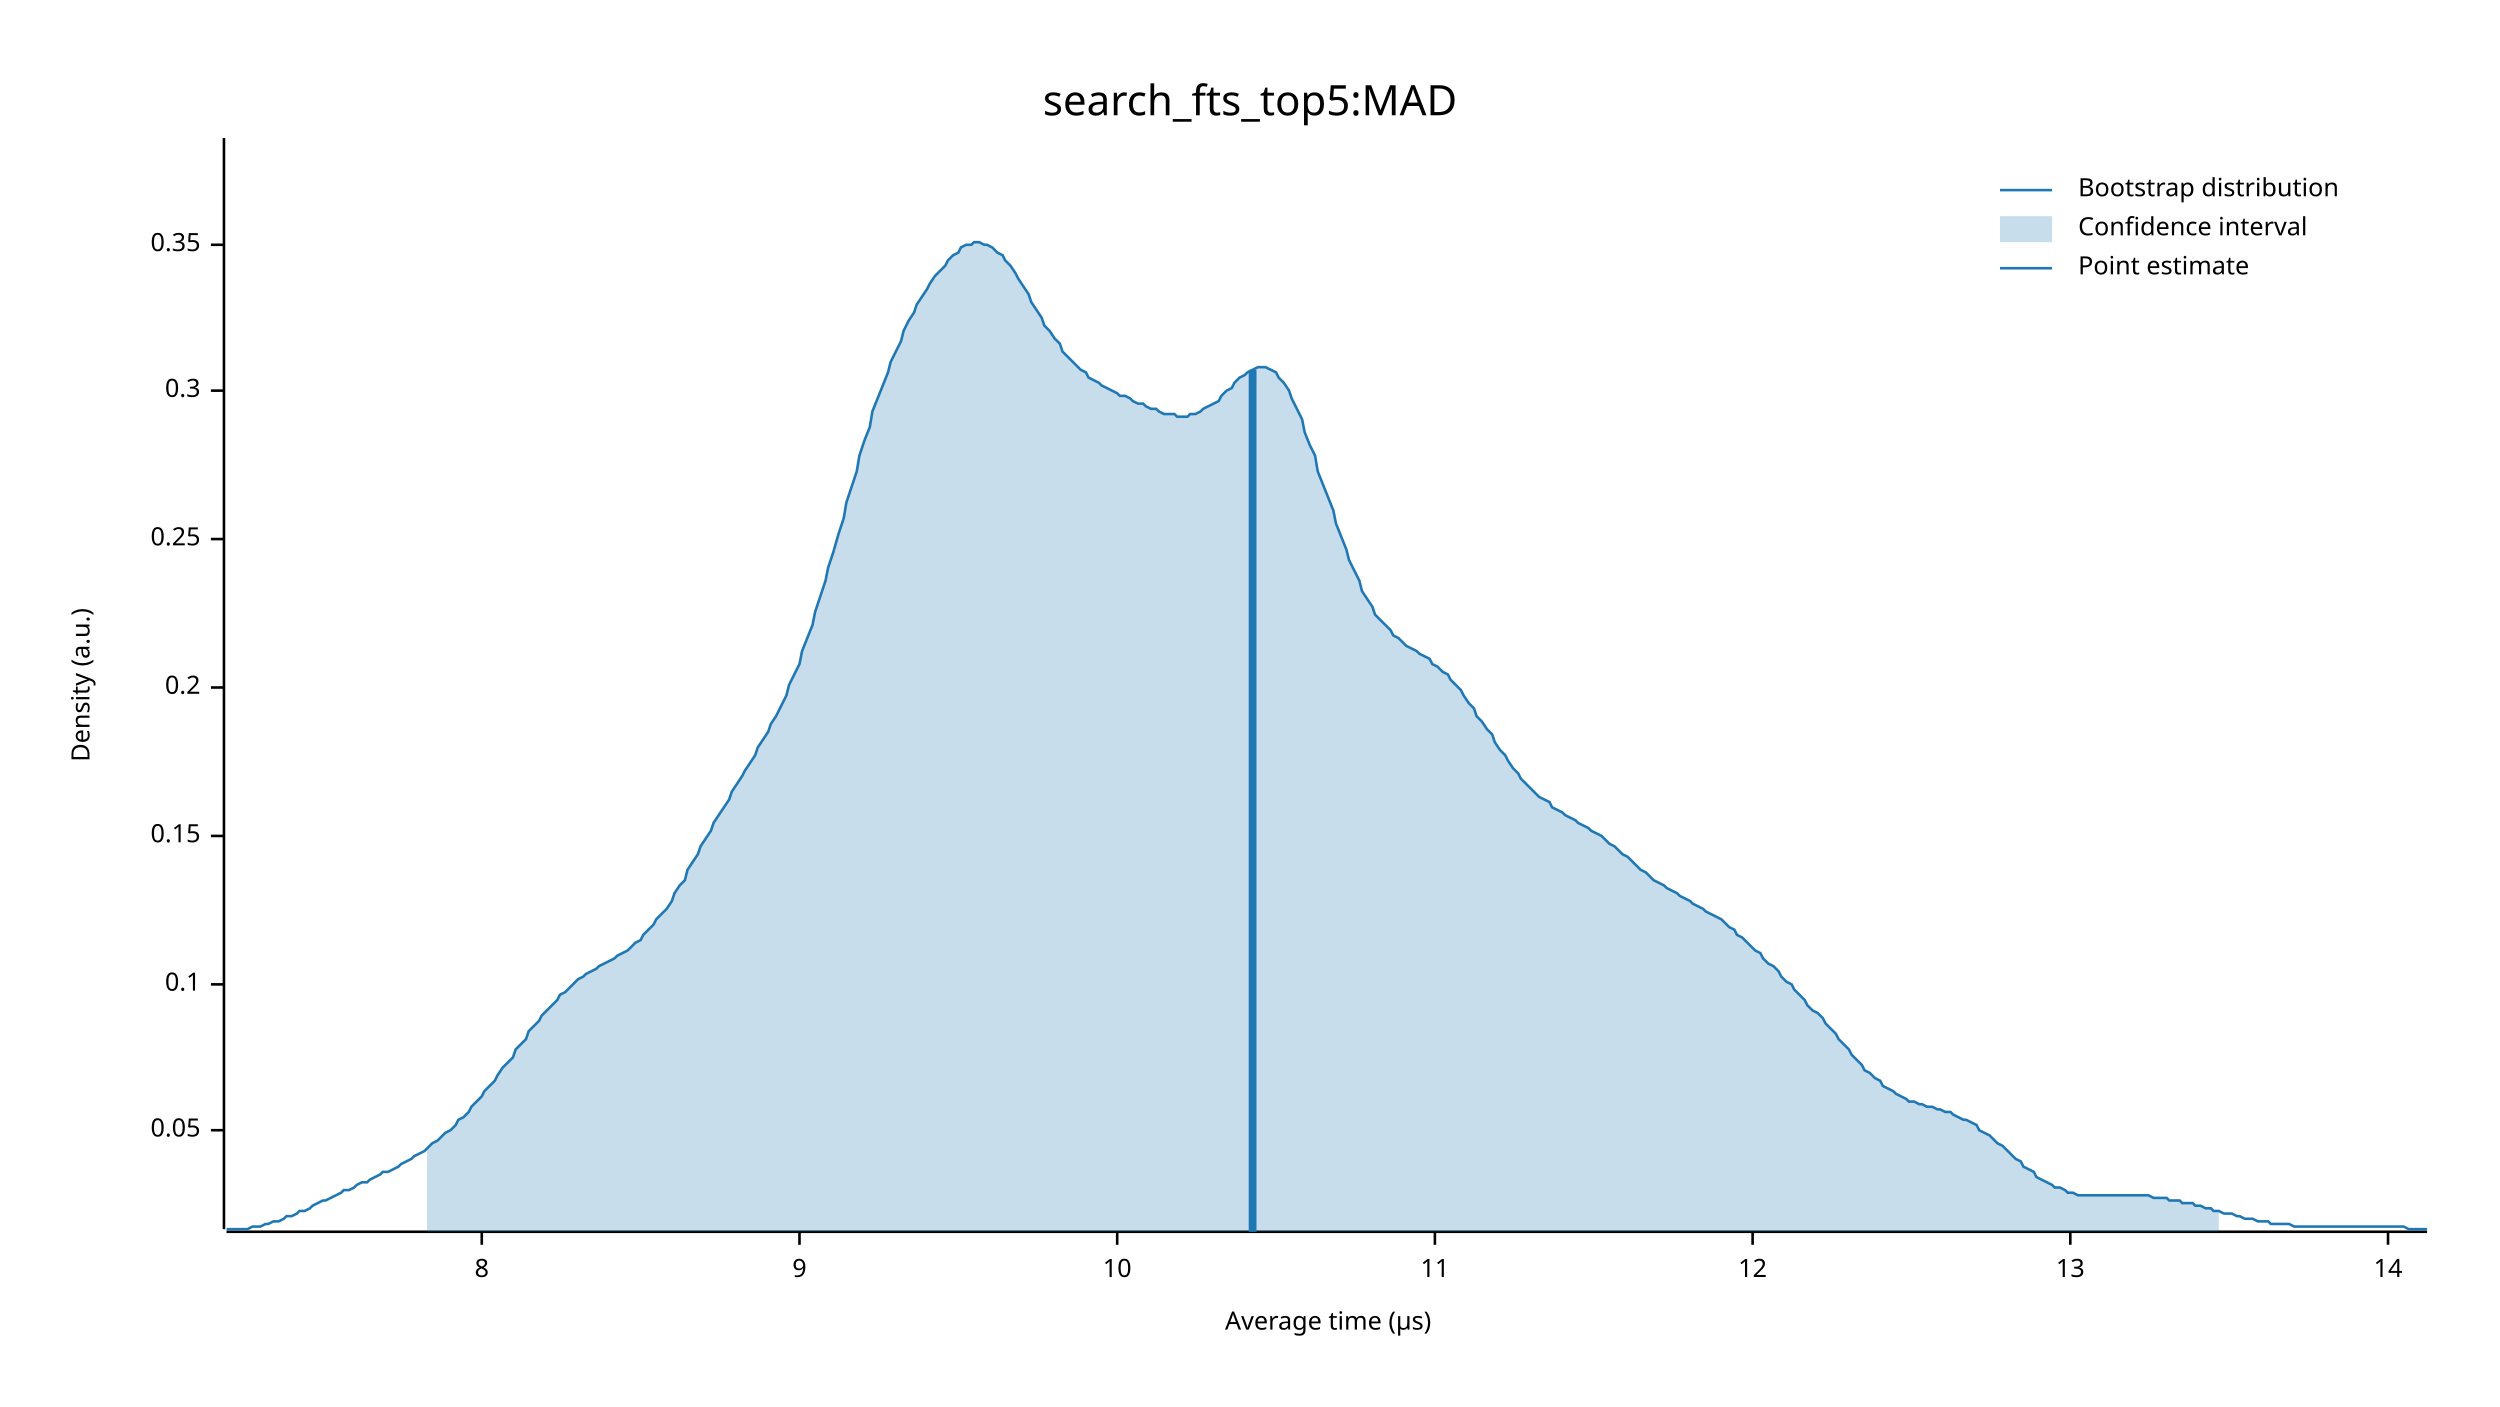
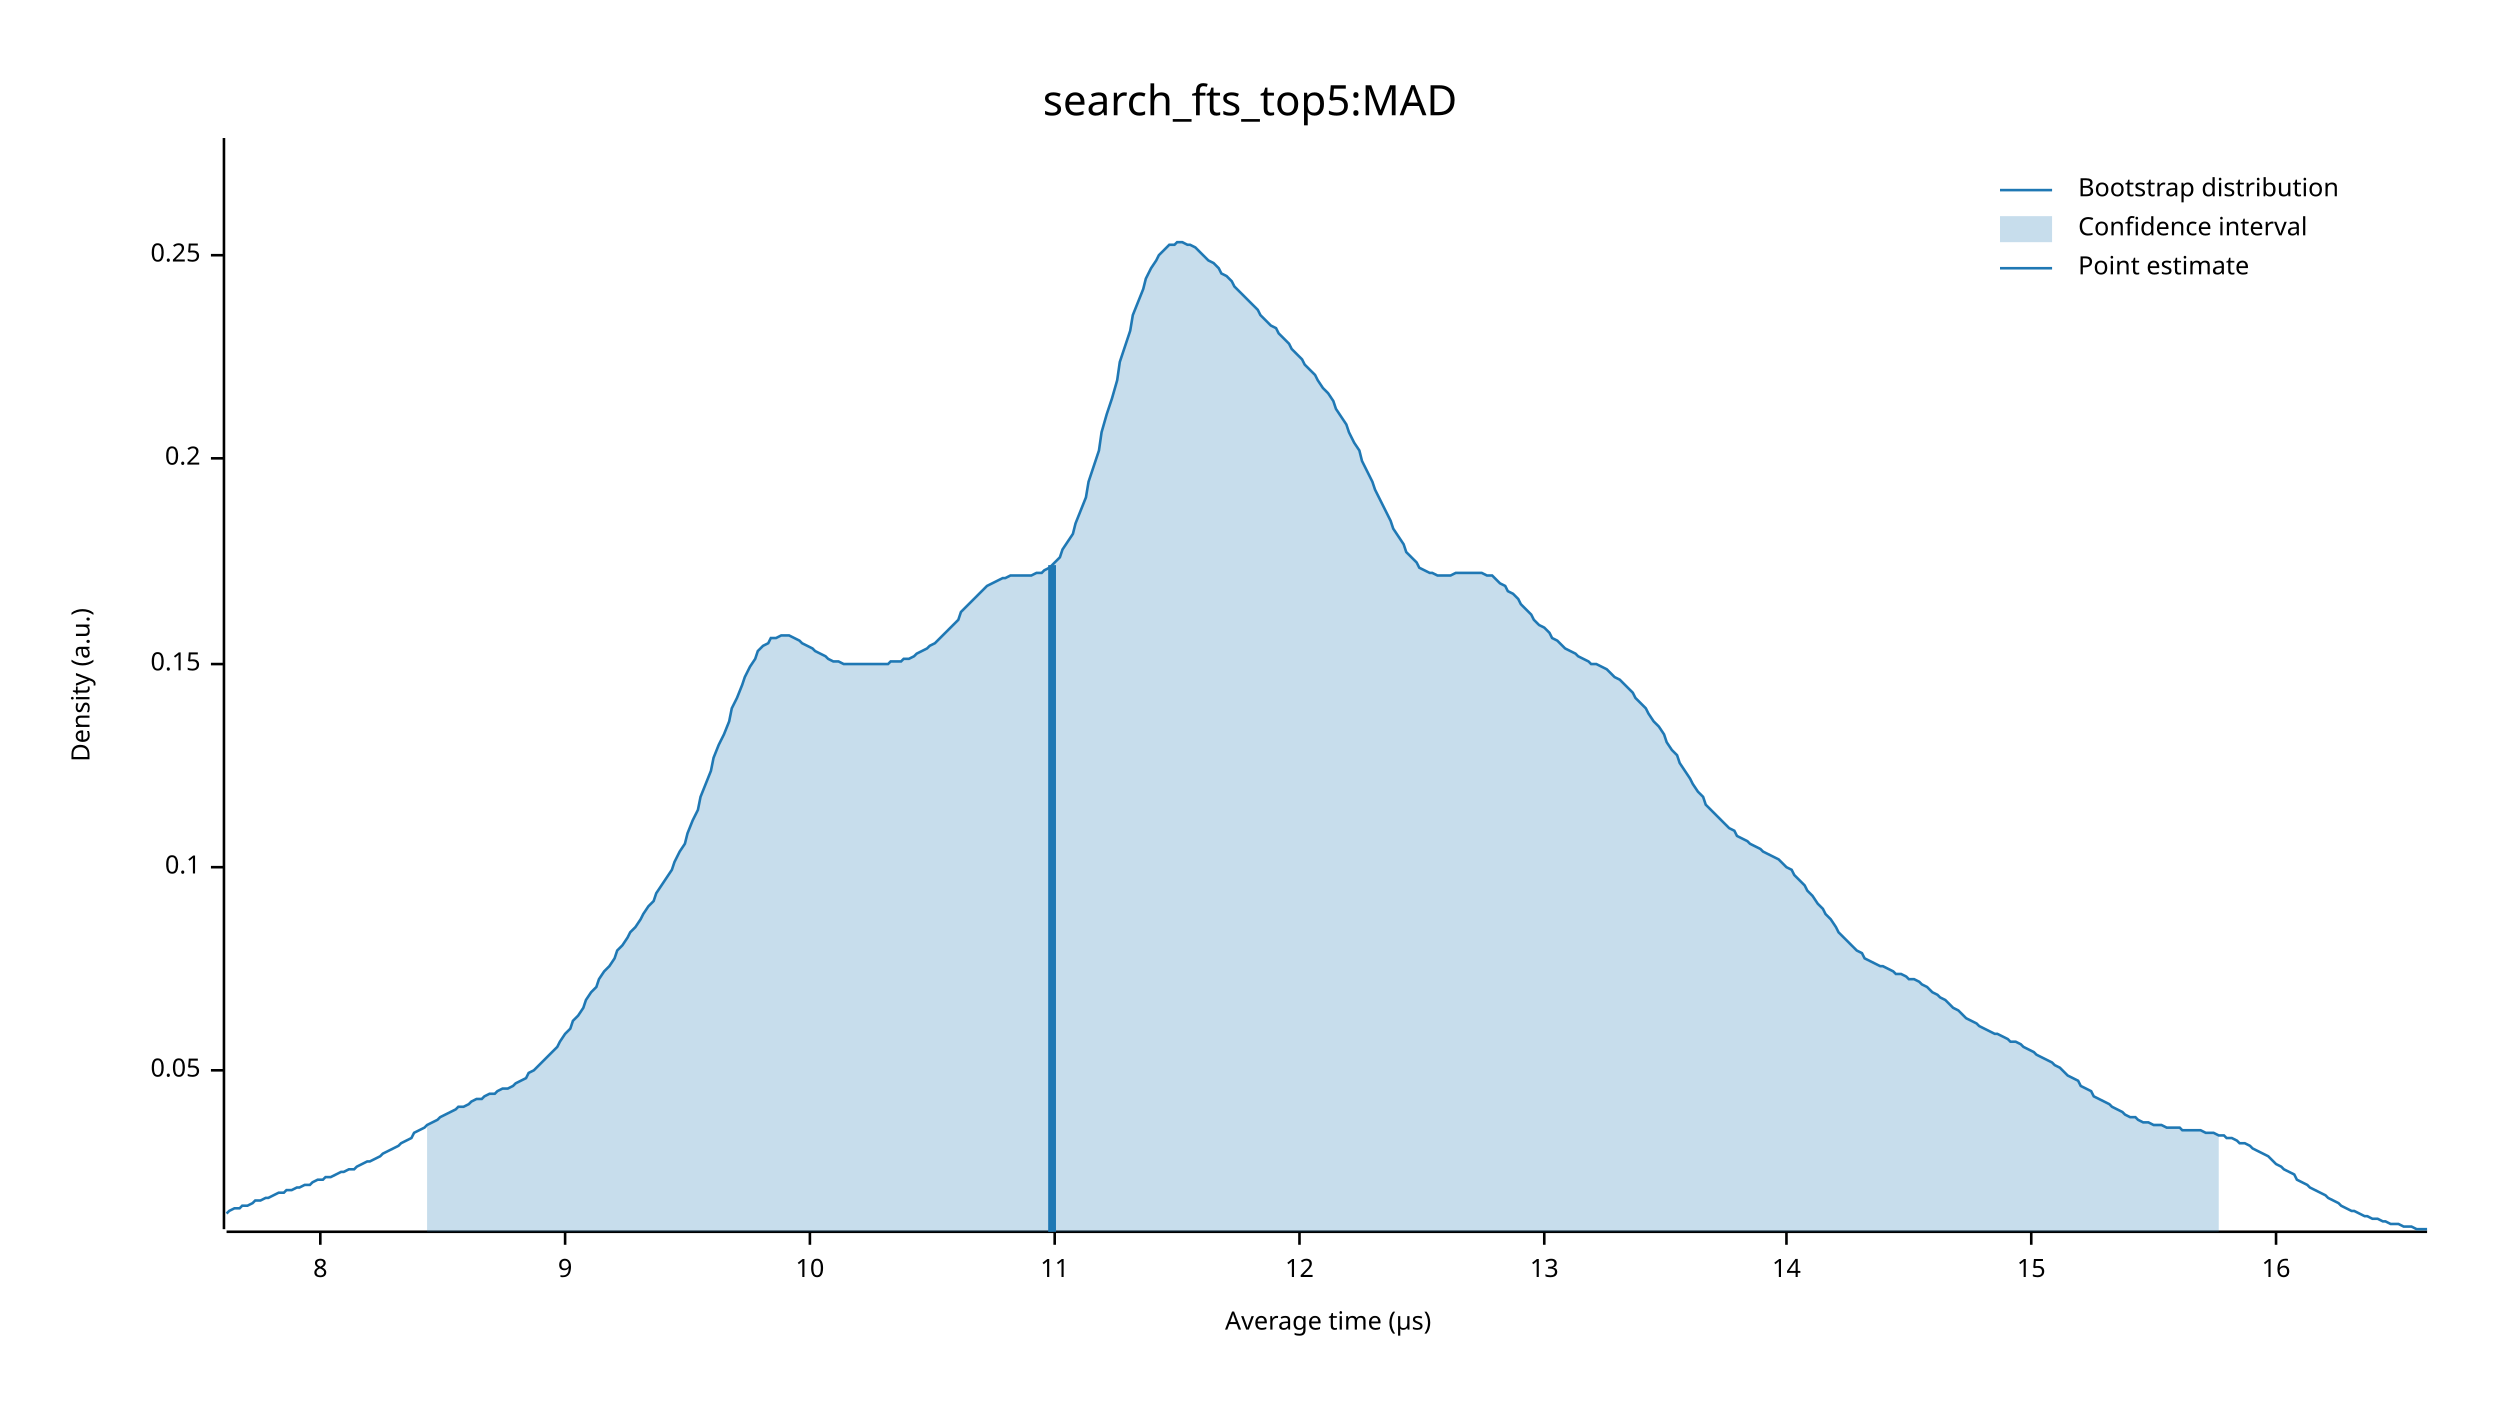
<svg xmlns="http://www.w3.org/2000/svg" width="960" height="540" viewBox="0 0 960 540">
  <text x="480" y="32" dy="0.76em" text-anchor="middle" font-family="sans-serif" font-size="16.129" opacity="1" fill="#000000">
search_fts_top5:MAD
</text>
  <text x="27" y="263" dy="0.76em" text-anchor="middle" font-family="sans-serif" font-size="9.677" opacity="1" fill="#000000" transform="rotate(270, 27, 263)">
Density (a.u.)
</text>
  <text x="510" y="513" dy="-0.5ex" text-anchor="middle" font-family="sans-serif" font-size="9.677" opacity="1" fill="#000000">
Average time (µs)
</text>
  <polyline fill="none" opacity="1" stroke="#000000" stroke-width="1" points="86,53 86,472 " />
-   <text x="77" y="434" dy="0.5ex" text-anchor="end" font-family="sans-serif" font-size="9.677" opacity="1" fill="#000000">
+   <text x="77" y="411" dy="0.5ex" text-anchor="end" font-family="sans-serif" font-size="9.677" opacity="1" fill="#000000">
0.05
</text>
-   <polyline fill="none" opacity="1" stroke="#000000" stroke-width="1" points="81,434 86,434 " />
-   <text x="77" y="378" dy="0.5ex" text-anchor="end" font-family="sans-serif" font-size="9.677" opacity="1" fill="#000000">
+   <polyline fill="none" opacity="1" stroke="#000000" stroke-width="1" points="81,411 86,411 " />
+   <text x="77" y="333" dy="0.5ex" text-anchor="end" font-family="sans-serif" font-size="9.677" opacity="1" fill="#000000">
0.1
</text>
-   <polyline fill="none" opacity="1" stroke="#000000" stroke-width="1" points="81,378 86,378 " />
-   <text x="77" y="321" dy="0.5ex" text-anchor="end" font-family="sans-serif" font-size="9.677" opacity="1" fill="#000000">
+   <polyline fill="none" opacity="1" stroke="#000000" stroke-width="1" points="81,333 86,333 " />
+   <text x="77" y="255" dy="0.5ex" text-anchor="end" font-family="sans-serif" font-size="9.677" opacity="1" fill="#000000">
0.15
</text>
-   <polyline fill="none" opacity="1" stroke="#000000" stroke-width="1" points="81,321 86,321 " />
-   <text x="77" y="264" dy="0.5ex" text-anchor="end" font-family="sans-serif" font-size="9.677" opacity="1" fill="#000000">
+   <polyline fill="none" opacity="1" stroke="#000000" stroke-width="1" points="81,255 86,255 " />
+   <text x="77" y="176" dy="0.5ex" text-anchor="end" font-family="sans-serif" font-size="9.677" opacity="1" fill="#000000">
0.2
</text>
-   <polyline fill="none" opacity="1" stroke="#000000" stroke-width="1" points="81,264 86,264 " />
-   <text x="77" y="207" dy="0.5ex" text-anchor="end" font-family="sans-serif" font-size="9.677" opacity="1" fill="#000000">
+   <polyline fill="none" opacity="1" stroke="#000000" stroke-width="1" points="81,176 86,176 " />
+   <text x="77" y="98" dy="0.5ex" text-anchor="end" font-family="sans-serif" font-size="9.677" opacity="1" fill="#000000">
0.25
</text>
-   <polyline fill="none" opacity="1" stroke="#000000" stroke-width="1" points="81,207 86,207 " />
-   <text x="77" y="150" dy="0.5ex" text-anchor="end" font-family="sans-serif" font-size="9.677" opacity="1" fill="#000000">
- 0.3
- </text>
-   <polyline fill="none" opacity="1" stroke="#000000" stroke-width="1" points="81,150 86,150 " />
-   <text x="77" y="94" dy="0.5ex" text-anchor="end" font-family="sans-serif" font-size="9.677" opacity="1" fill="#000000">
- 0.35
- </text>
-   <polyline fill="none" opacity="1" stroke="#000000" stroke-width="1" points="81,94 86,94 " />
+   <polyline fill="none" opacity="1" stroke="#000000" stroke-width="1" points="81,98 86,98 " />
  <polyline fill="none" opacity="1" stroke="#000000" stroke-width="1" points="87,473 932,473 " />
-   <text x="185" y="483" dy="0.76em" text-anchor="middle" font-family="sans-serif" font-size="9.677" opacity="1" fill="#000000">
+   <text x="123" y="483" dy="0.76em" text-anchor="middle" font-family="sans-serif" font-size="9.677" opacity="1" fill="#000000">
8
</text>
-   <polyline fill="none" opacity="1" stroke="#000000" stroke-width="1" points="185,473 185,478 " />
-   <text x="307" y="483" dy="0.76em" text-anchor="middle" font-family="sans-serif" font-size="9.677" opacity="1" fill="#000000">
+   <polyline fill="none" opacity="1" stroke="#000000" stroke-width="1" points="123,473 123,478 " />
+   <text x="217" y="483" dy="0.76em" text-anchor="middle" font-family="sans-serif" font-size="9.677" opacity="1" fill="#000000">
9
</text>
-   <polyline fill="none" opacity="1" stroke="#000000" stroke-width="1" points="307,473 307,478 " />
-   <text x="429" y="483" dy="0.76em" text-anchor="middle" font-family="sans-serif" font-size="9.677" opacity="1" fill="#000000">
+   <polyline fill="none" opacity="1" stroke="#000000" stroke-width="1" points="217,473 217,478 " />
+   <text x="311" y="483" dy="0.76em" text-anchor="middle" font-family="sans-serif" font-size="9.677" opacity="1" fill="#000000">
10
</text>
-   <polyline fill="none" opacity="1" stroke="#000000" stroke-width="1" points="429,473 429,478 " />
-   <text x="551" y="483" dy="0.76em" text-anchor="middle" font-family="sans-serif" font-size="9.677" opacity="1" fill="#000000">
+   <polyline fill="none" opacity="1" stroke="#000000" stroke-width="1" points="311,473 311,478 " />
+   <text x="405" y="483" dy="0.76em" text-anchor="middle" font-family="sans-serif" font-size="9.677" opacity="1" fill="#000000">
11
</text>
-   <polyline fill="none" opacity="1" stroke="#000000" stroke-width="1" points="551,473 551,478 " />
-   <text x="673" y="483" dy="0.76em" text-anchor="middle" font-family="sans-serif" font-size="9.677" opacity="1" fill="#000000">
+   <polyline fill="none" opacity="1" stroke="#000000" stroke-width="1" points="405,473 405,478 " />
+   <text x="499" y="483" dy="0.76em" text-anchor="middle" font-family="sans-serif" font-size="9.677" opacity="1" fill="#000000">
12
</text>
-   <polyline fill="none" opacity="1" stroke="#000000" stroke-width="1" points="673,473 673,478 " />
-   <text x="795" y="483" dy="0.76em" text-anchor="middle" font-family="sans-serif" font-size="9.677" opacity="1" fill="#000000">
+   <polyline fill="none" opacity="1" stroke="#000000" stroke-width="1" points="499,473 499,478 " />
+   <text x="593" y="483" dy="0.76em" text-anchor="middle" font-family="sans-serif" font-size="9.677" opacity="1" fill="#000000">
13
</text>
-   <polyline fill="none" opacity="1" stroke="#000000" stroke-width="1" points="795,473 795,478 " />
-   <text x="917" y="483" dy="0.76em" text-anchor="middle" font-family="sans-serif" font-size="9.677" opacity="1" fill="#000000">
+   <polyline fill="none" opacity="1" stroke="#000000" stroke-width="1" points="593,473 593,478 " />
+   <text x="686" y="483" dy="0.76em" text-anchor="middle" font-family="sans-serif" font-size="9.677" opacity="1" fill="#000000">
14
</text>
-   <polyline fill="none" opacity="1" stroke="#000000" stroke-width="1" points="917,473 917,478 " />
-   <polyline fill="none" opacity="1" stroke="#1F78B4" stroke-width="1" points="87,472 88,472 90,472 92,472 93,472 95,472 97,471 98,471 100,471 102,470 103,470 105,469 107,469 109,468 110,467 112,467 114,466 115,465 117,465 119,464 120,463 122,462 124,461 125,461 127,460 129,459 131,458 132,457 134,457 136,456 137,455 139,454 141,454 142,453 144,452 146,451 147,450 149,450 151,449 153,448 154,447 156,446 158,445 159,444 161,443 163,442 164,441 166,439 168,438 169,437 171,435 173,434 175,432 176,430 178,429 180,427 181,425 183,423 185,421 186,419 188,417 190,415 191,413 193,410 195,408 197,406 198,403 200,401 202,399 203,396 205,394 207,392 208,390 210,388 212,386 214,384 215,382 217,381 219,379 220,378 222,376 224,375 225,374 227,373 229,372 230,371 232,370 234,369 236,368 237,367 239,366 241,365 242,364 244,362 246,361 247,359 249,357 251,355 252,353 254,351 256,349 258,346 259,343 261,340 263,338 264,334 266,331 268,328 269,325 271,322 273,319 274,316 276,313 278,310 280,307 281,304 283,301 285,298 286,296 288,293 290,290 291,287 293,284 295,281 296,278 298,275 300,271 302,267 303,263 305,259 307,255 308,250 310,245 312,240 313,235 315,229 317,223 318,218 320,212 322,205 324,199 325,193 327,187 329,181 330,175 332,169 334,164 335,158 337,153 339,148 341,143 342,139 344,135 346,131 347,127 349,123 351,120 352,117 354,114 356,111 357,109 359,106 361,104 363,102 364,100 366,98 368,97 369,95 371,94 373,94 374,93 376,93 378,94 379,94 381,95 383,97 385,98 386,100 388,102 390,105 391,107 393,110 395,113 396,116 398,119 400,122 401,125 403,127 405,130 407,132 408,135 410,137 412,139 413,140 415,142 417,143 418,145 420,146 422,147 423,148 425,149 427,150 429,151 430,152 432,152 434,153 435,154 437,155 439,155 440,156 442,157 444,157 445,158 447,159 449,159 451,159 452,160 454,160 456,160 457,159 459,159 461,158 462,157 464,156 466,155 468,154 469,152 471,150 473,149 474,147 476,145 478,144 479,143 481,142 483,141 484,141 486,141 488,142 490,143 491,145 493,147 495,150 496,153 498,157 500,161 501,166 503,171 505,175 506,181 508,186 510,191 512,196 513,201 515,206 517,211 518,215 520,219 522,223 523,227 525,230 527,233 528,236 530,238 532,240 534,242 535,244 537,245 539,247 540,248 542,249 544,250 545,251 547,252 549,253 550,255 552,256 554,258 556,259 557,261 559,263 561,265 562,267 564,270 566,272 567,275 569,277 571,280 573,282 574,285 576,288 578,290 579,292 581,295 583,297 584,299 586,301 588,303 589,304 591,306 593,307 595,308 596,310 598,311 600,312 601,313 603,314 605,315 606,316 608,317 610,318 611,319 613,320 615,321 617,323 618,324 620,325 622,327 623,328 625,329 627,331 628,332 630,334 632,335 633,336 635,338 637,339 639,340 640,341 642,342 644,343 645,344 647,345 649,346 650,347 652,348 654,349 655,350 657,351 659,352 661,353 662,354 664,356 666,357 667,359 669,360 671,362 672,363 674,365 676,366 677,368 679,370 681,371 683,373 684,375 686,377 688,378 689,380 691,382 693,384 694,386 696,388 698,389 700,391 701,393 703,395 705,397 706,399 708,401 710,403 711,405 713,407 715,409 716,411 718,412 720,414 722,415 723,417 725,418 727,419 728,420 730,421 732,422 733,423 735,423 737,424 738,424 740,425 742,425 744,426 745,426 747,427 749,427 750,428 752,429 754,430 755,430 757,431 759,432 760,434 762,435 764,436 766,438 767,439 769,440 771,442 772,443 774,445 776,446 777,448 779,449 781,450 782,452 784,453 786,454 788,455 789,456 791,456 793,457 794,458 796,458 798,459 799,459 801,459 803,459 804,459 806,459 808,459 810,459 811,459 813,459 815,459 816,459 818,459 820,459 821,459 823,459 825,459 827,460 828,460 830,460 832,460 833,461 835,461 837,461 838,462 840,462 842,462 843,463 845,463 847,464 849,464 850,465 852,465 854,466 855,466 857,466 859,467 860,467 862,468 864,468 865,468 867,469 869,469 871,469 872,470 874,470 876,470 877,470 879,470 881,471 882,471 884,471 886,471 887,471 889,471 891,471 893,471 894,471 896,471 898,471 899,471 901,471 903,471 904,471 906,471 908,471 909,471 911,471 913,471 915,471 916,471 918,471 920,471 921,471 923,471 925,472 926,472 928,472 930,472 932,472 " />
-   <polygon opacity="0.25" fill="#1F78B4" points="164,441 166,439 168,438 169,437 171,435 173,434 175,432 176,430 178,429 180,427 181,425 183,423 185,421 186,419 188,417 190,415 191,413 193,410 195,408 197,406 198,403 200,401 202,399 203,396 205,394 207,392 208,390 210,388 212,386 214,384 215,382 217,381 219,379 220,378 222,376 224,375 225,374 227,373 229,372 230,371 232,370 234,369 236,368 237,367 239,366 241,365 242,364 244,362 246,361 247,359 249,357 251,355 252,353 254,351 256,349 258,346 259,343 261,340 263,338 264,334 266,331 268,328 269,325 271,322 273,319 274,316 276,313 278,310 280,307 281,304 283,301 285,298 286,296 288,293 290,290 291,287 293,284 295,281 296,278 298,275 300,271 302,267 303,263 305,259 307,255 308,250 310,245 312,240 313,235 315,229 317,223 318,218 320,212 322,205 324,199 325,193 327,187 329,181 330,175 332,169 334,164 335,158 337,153 339,148 341,143 342,139 344,135 346,131 347,127 349,123 351,120 352,117 354,114 356,111 357,109 359,106 361,104 363,102 364,100 366,98 368,97 369,95 371,94 373,94 374,93 376,93 378,94 379,94 381,95 383,97 385,98 386,100 388,102 390,105 391,107 393,110 395,113 396,116 398,119 400,122 401,125 403,127 405,130 407,132 408,135 410,137 412,139 413,140 415,142 417,143 418,145 420,146 422,147 423,148 425,149 427,150 429,151 430,152 432,152 434,153 435,154 437,155 439,155 440,156 442,157 444,157 445,158 447,159 449,159 451,159 452,160 454,160 456,160 457,159 459,159 461,158 462,157 464,156 466,155 468,154 469,152 471,150 473,149 474,147 476,145 478,144 479,143 481,142 483,141 484,141 486,141 488,142 490,143 491,145 493,147 495,150 496,153 498,157 500,161 501,166 503,171 505,175 506,181 508,186 510,191 512,196 513,201 515,206 517,211 518,215 520,219 522,223 523,227 525,230 527,233 528,236 530,238 532,240 534,242 535,244 537,245 539,247 540,248 542,249 544,250 545,251 547,252 549,253 550,255 552,256 554,258 556,259 557,261 559,263 561,265 562,267 564,270 566,272 567,275 569,277 571,280 573,282 574,285 576,288 578,290 579,292 581,295 583,297 584,299 586,301 588,303 589,304 591,306 593,307 595,308 596,310 598,311 600,312 601,313 603,314 605,315 606,316 608,317 610,318 611,319 613,320 615,321 617,323 618,324 620,325 622,327 623,328 625,329 627,331 628,332 630,334 632,335 633,336 635,338 637,339 639,340 640,341 642,342 644,343 645,344 647,345 649,346 650,347 652,348 654,349 655,350 657,351 659,352 661,353 662,354 664,356 666,357 667,359 669,360 671,362 672,363 674,365 676,366 677,368 679,370 681,371 683,373 684,375 686,377 688,378 689,380 691,382 693,384 694,386 696,388 698,389 700,391 701,393 703,395 705,397 706,399 708,401 710,403 711,405 713,407 715,409 716,411 718,412 720,414 722,415 723,417 725,418 727,419 728,420 730,421 732,422 733,423 735,423 737,424 738,424 740,425 742,425 744,426 745,426 747,427 749,427 750,428 752,429 754,430 755,430 757,431 759,432 760,434 762,435 764,436 766,438 767,439 769,440 771,442 772,443 774,445 776,446 777,448 779,449 781,450 782,452 784,453 786,454 788,455 789,456 791,456 793,457 794,458 796,458 798,459 799,459 801,459 803,459 804,459 806,459 808,459 810,459 811,459 813,459 815,459 816,459 818,459 820,459 821,459 823,459 825,459 827,460 828,460 830,460 832,460 833,461 835,461 837,461 838,462 840,462 842,462 843,463 845,463 847,464 849,464 850,465 852,465 852,473 164,473 " />
-   <polyline fill="none" opacity="1" stroke="#1F78B4" stroke-width="3" points="481,473 481,142 " />
+   <polyline fill="none" opacity="1" stroke="#000000" stroke-width="1" points="686,473 686,478 " />
+   <text x="780" y="483" dy="0.76em" text-anchor="middle" font-family="sans-serif" font-size="9.677" opacity="1" fill="#000000">
+ 15
+ </text>
+   <polyline fill="none" opacity="1" stroke="#000000" stroke-width="1" points="780,473 780,478 " />
+   <text x="874" y="483" dy="0.76em" text-anchor="middle" font-family="sans-serif" font-size="9.677" opacity="1" fill="#000000">
+ 16
+ </text>
+   <polyline fill="none" opacity="1" stroke="#000000" stroke-width="1" points="874,473 874,478 " />
+   <polyline fill="none" opacity="1" stroke="#1F78B4" stroke-width="1" points="87,466 88,465 90,464 92,464 93,463 95,463 97,462 98,461 100,461 102,460 103,460 105,459 107,458 109,458 110,457 112,457 114,456 115,456 117,455 119,455 120,454 122,453 124,453 125,452 127,452 129,451 131,450 132,450 134,449 136,449 137,448 139,447 141,446 142,446 144,445 146,444 147,443 149,442 151,441 153,440 154,439 156,438 158,437 159,435 161,434 163,433 164,432 166,431 168,430 169,429 171,428 173,427 175,426 176,425 178,425 180,424 181,423 183,422 185,422 186,421 188,420 190,420 191,419 193,418 195,418 197,417 198,416 200,415 202,414 203,412 205,411 207,409 208,408 210,406 212,404 214,402 215,400 217,397 219,395 220,392 222,390 224,387 225,384 227,381 229,379 230,376 232,373 234,371 236,368 237,365 239,363 241,360 242,358 244,356 246,353 247,351 249,348 251,346 252,343 254,340 256,337 258,334 259,331 261,327 263,324 264,320 266,315 268,311 269,306 271,301 273,296 274,291 276,286 278,282 280,277 281,272 283,268 285,263 286,260 288,256 290,253 291,250 293,248 295,247 296,245 298,245 300,244 302,244 303,244 305,245 307,246 308,247 310,248 312,249 313,250 315,251 317,252 318,253 320,254 322,254 324,255 325,255 327,255 329,255 330,255 332,255 334,255 335,255 337,255 339,255 341,255 342,254 344,254 346,254 347,253 349,253 351,252 352,251 354,250 356,249 357,248 359,247 361,245 363,243 364,242 366,240 368,238 369,235 371,233 373,231 374,230 376,228 378,226 379,225 381,224 383,223 385,222 386,222 388,221 390,221 391,221 393,221 395,221 396,221 398,220 400,220 401,219 403,218 405,216 407,214 408,211 410,208 412,205 413,201 415,196 417,191 418,185 420,179 422,173 423,166 425,159 427,153 429,146 430,139 432,133 434,127 435,121 437,116 439,111 440,107 442,103 444,100 445,98 447,96 449,94 451,94 452,93 454,93 456,94 457,94 459,95 461,97 462,98 464,100 466,101 468,103 469,105 471,106 473,108 474,110 476,112 478,114 479,115 481,117 483,119 484,121 486,123 488,125 490,126 491,128 493,130 495,132 496,134 498,136 500,138 501,140 503,142 505,144 506,146 508,149 510,151 512,154 513,157 515,160 517,163 518,166 520,170 522,173 523,177 525,181 527,185 528,188 530,192 532,196 534,200 535,203 537,206 539,209 540,212 542,214 544,216 545,218 547,219 549,220 550,220 552,221 554,221 556,221 557,221 559,220 561,220 562,220 564,220 566,220 567,220 569,220 571,221 573,221 574,222 576,224 578,225 579,227 581,228 583,230 584,232 586,234 588,236 589,238 591,240 593,241 595,243 596,245 598,246 600,248 601,249 603,250 605,251 606,252 608,253 610,254 611,255 613,255 615,256 617,257 618,258 620,260 622,261 623,262 625,264 627,266 628,268 630,270 632,272 633,274 635,277 637,279 639,282 640,285 642,288 644,290 645,293 647,296 649,299 650,301 652,304 654,306 655,309 657,311 659,313 661,315 662,316 664,318 666,319 667,321 669,322 671,323 672,324 674,325 676,326 677,327 679,328 681,329 683,330 684,331 686,333 688,334 689,336 691,338 693,340 694,342 696,344 698,347 700,349 701,351 703,353 705,356 706,358 708,360 710,362 711,363 713,365 715,366 716,368 718,369 720,370 722,371 723,371 725,372 727,373 728,374 730,374 732,375 733,376 735,376 737,377 738,378 740,379 742,381 744,382 745,383 747,384 749,386 750,387 752,388 754,390 755,391 757,392 759,393 760,394 762,395 764,396 766,397 767,397 769,398 771,399 772,400 774,400 776,401 777,402 779,403 781,404 782,405 784,406 786,407 788,408 789,409 791,410 793,412 794,413 796,414 798,415 799,417 801,418 803,419 804,421 806,422 808,423 810,424 811,425 813,426 815,427 816,428 818,429 820,429 821,430 823,431 825,431 827,432 828,432 830,432 832,433 833,433 835,433 837,433 838,434 840,434 842,434 843,434 845,434 847,435 849,435 850,435 852,436 854,436 855,437 857,437 859,438 860,439 862,439 864,440 865,441 867,442 869,443 871,444 872,445 874,447 876,448 877,449 879,450 881,451 882,453 884,454 886,455 887,456 889,457 891,458 893,459 894,460 896,461 898,462 899,463 901,464 903,465 904,465 906,466 908,467 909,467 911,468 913,468 915,469 916,469 918,470 920,470 921,470 923,471 925,471 926,471 928,472 930,472 932,472 " />
+   <polygon opacity="0.25" fill="#1F78B4" points="164,432 166,431 168,430 169,429 171,428 173,427 175,426 176,425 178,425 180,424 181,423 183,422 185,422 186,421 188,420 190,420 191,419 193,418 195,418 197,417 198,416 200,415 202,414 203,412 205,411 207,409 208,408 210,406 212,404 214,402 215,400 217,397 219,395 220,392 222,390 224,387 225,384 227,381 229,379 230,376 232,373 234,371 236,368 237,365 239,363 241,360 242,358 244,356 246,353 247,351 249,348 251,346 252,343 254,340 256,337 258,334 259,331 261,327 263,324 264,320 266,315 268,311 269,306 271,301 273,296 274,291 276,286 278,282 280,277 281,272 283,268 285,263 286,260 288,256 290,253 291,250 293,248 295,247 296,245 298,245 300,244 302,244 303,244 305,245 307,246 308,247 310,248 312,249 313,250 315,251 317,252 318,253 320,254 322,254 324,255 325,255 327,255 329,255 330,255 332,255 334,255 335,255 337,255 339,255 341,255 342,254 344,254 346,254 347,253 349,253 351,252 352,251 354,250 356,249 357,248 359,247 361,245 363,243 364,242 366,240 368,238 369,235 371,233 373,231 374,230 376,228 378,226 379,225 381,224 383,223 385,222 386,222 388,221 390,221 391,221 393,221 395,221 396,221 398,220 400,220 401,219 403,218 405,216 407,214 408,211 410,208 412,205 413,201 415,196 417,191 418,185 420,179 422,173 423,166 425,159 427,153 429,146 430,139 432,133 434,127 435,121 437,116 439,111 440,107 442,103 444,100 445,98 447,96 449,94 451,94 452,93 454,93 456,94 457,94 459,95 461,97 462,98 464,100 466,101 468,103 469,105 471,106 473,108 474,110 476,112 478,114 479,115 481,117 483,119 484,121 486,123 488,125 490,126 491,128 493,130 495,132 496,134 498,136 500,138 501,140 503,142 505,144 506,146 508,149 510,151 512,154 513,157 515,160 517,163 518,166 520,170 522,173 523,177 525,181 527,185 528,188 530,192 532,196 534,200 535,203 537,206 539,209 540,212 542,214 544,216 545,218 547,219 549,220 550,220 552,221 554,221 556,221 557,221 559,220 561,220 562,220 564,220 566,220 567,220 569,220 571,221 573,221 574,222 576,224 578,225 579,227 581,228 583,230 584,232 586,234 588,236 589,238 591,240 593,241 595,243 596,245 598,246 600,248 601,249 603,250 605,251 606,252 608,253 610,254 611,255 613,255 615,256 617,257 618,258 620,260 622,261 623,262 625,264 627,266 628,268 630,270 632,272 633,274 635,277 637,279 639,282 640,285 642,288 644,290 645,293 647,296 649,299 650,301 652,304 654,306 655,309 657,311 659,313 661,315 662,316 664,318 666,319 667,321 669,322 671,323 672,324 674,325 676,326 677,327 679,328 681,329 683,330 684,331 686,333 688,334 689,336 691,338 693,340 694,342 696,344 698,347 700,349 701,351 703,353 705,356 706,358 708,360 710,362 711,363 713,365 715,366 716,368 718,369 720,370 722,371 723,371 725,372 727,373 728,374 730,374 732,375 733,376 735,376 737,377 738,378 740,379 742,381 744,382 745,383 747,384 749,386 750,387 752,388 754,390 755,391 757,392 759,393 760,394 762,395 764,396 766,397 767,397 769,398 771,399 772,400 774,400 776,401 777,402 779,403 781,404 782,405 784,406 786,407 788,408 789,409 791,410 793,412 794,413 796,414 798,415 799,417 801,418 803,419 804,421 806,422 808,423 810,424 811,425 813,426 815,427 816,428 818,429 820,429 821,430 823,431 825,431 827,432 828,432 830,432 832,433 833,433 835,433 837,433 838,434 840,434 842,434 843,434 845,434 847,435 849,435 850,435 852,436 852,473 164,473 " />
+   <polyline fill="none" opacity="1" stroke="#1F78B4" stroke-width="3" points="404,473 404,217 " />
  <text x="798" y="68" dy="0.76em" text-anchor="start" font-family="sans-serif" font-size="9.677" opacity="1" fill="#000000">
Bootstrap distribution
</text>
  <text x="798" y="83" dy="0.76em" text-anchor="start" font-family="sans-serif" font-size="9.677" opacity="1" fill="#000000">
Confidence interval
</text>
  <text x="798" y="98" dy="0.76em" text-anchor="start" font-family="sans-serif" font-size="9.677" opacity="1" fill="#000000">
Point estimate
</text>
  <polyline fill="none" opacity="1" stroke="#1F78B4" stroke-width="1" points="768,73 788,73 " />
  <rect x="768" y="83" width="20" height="10" opacity="0.25" fill="#1F78B4" stroke="none" />
  <polyline fill="none" opacity="1" stroke="#1F78B4" stroke-width="1" points="768,103 788,103 " />
</svg>
